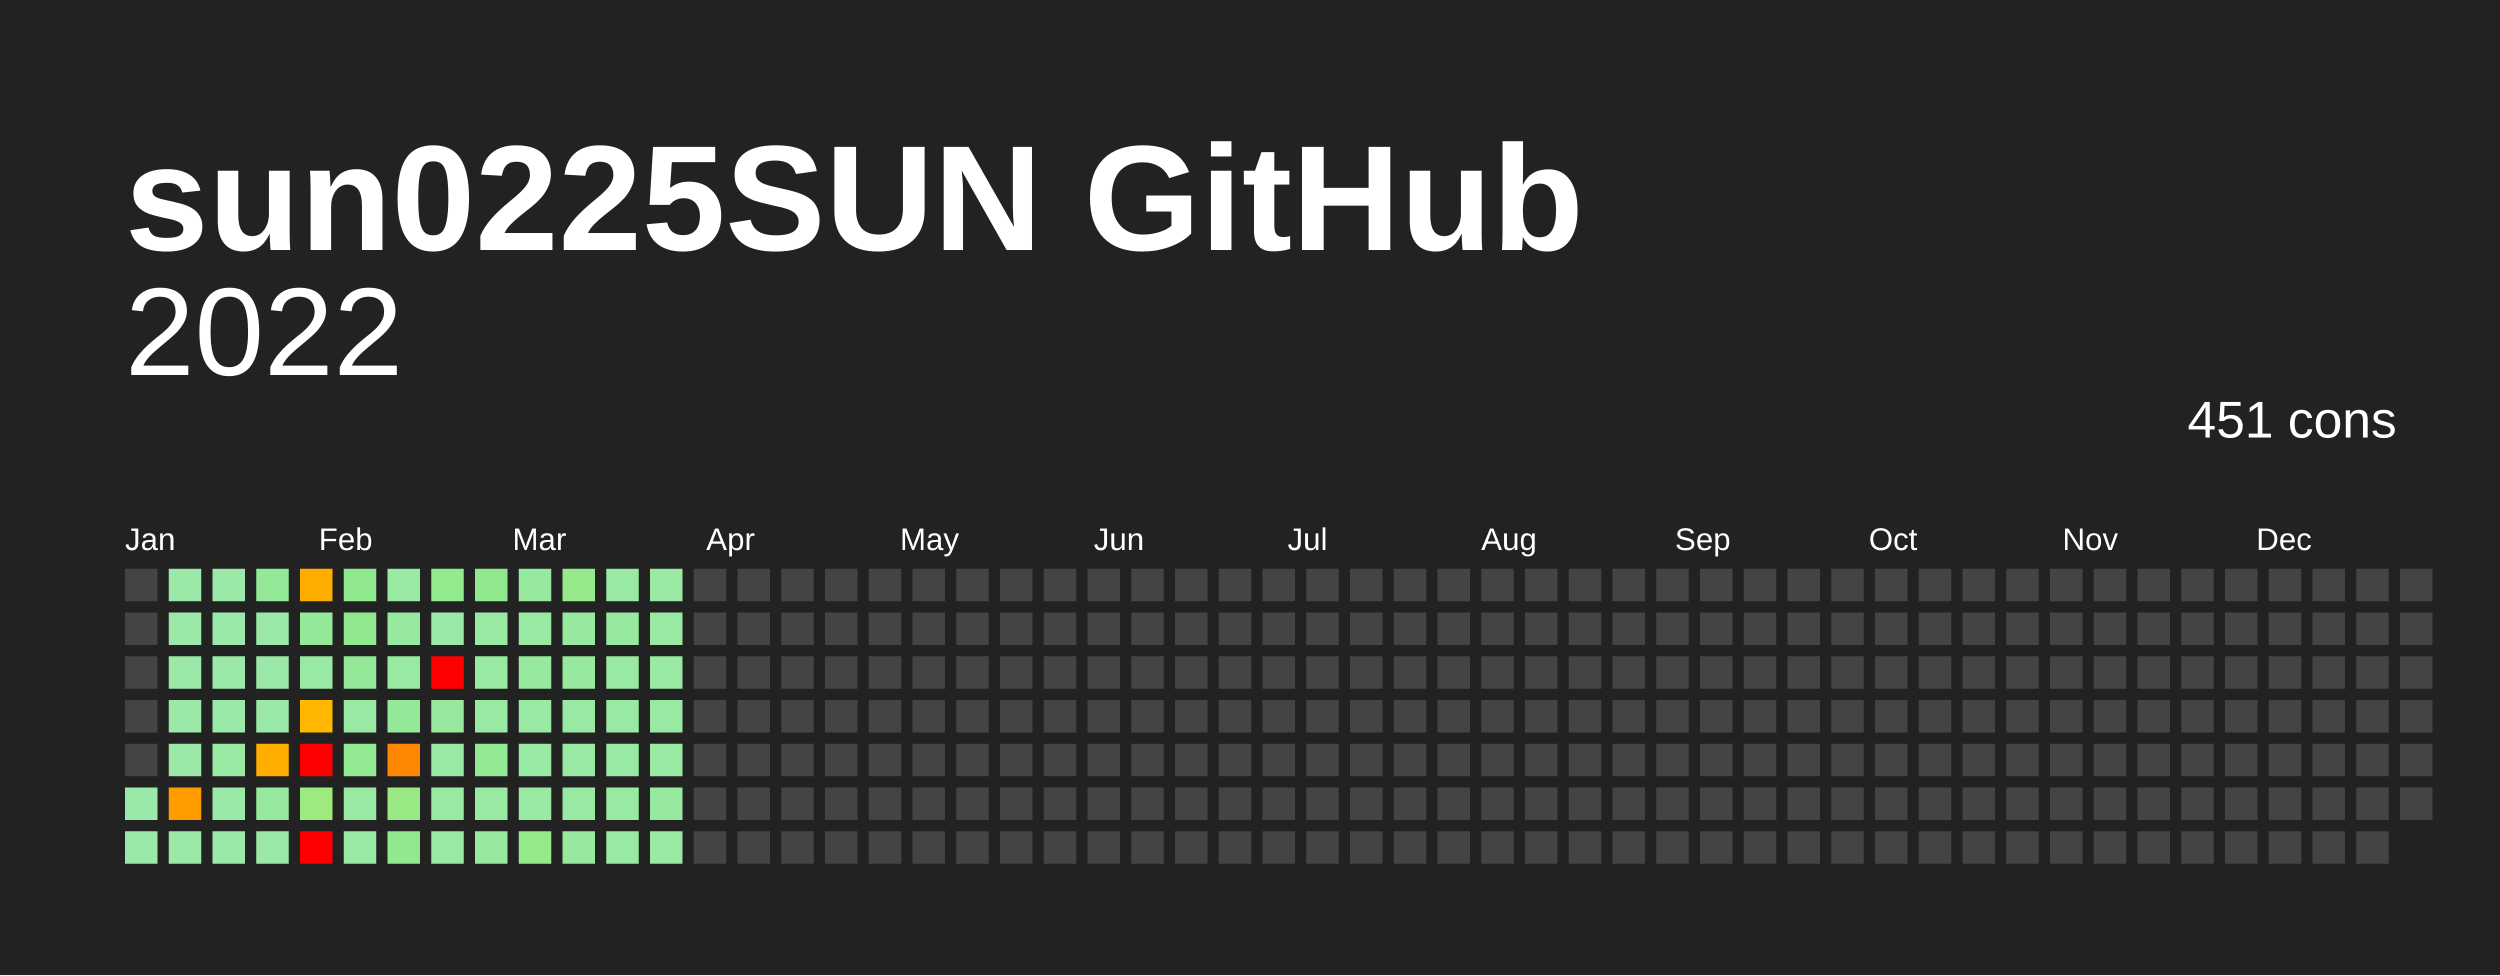
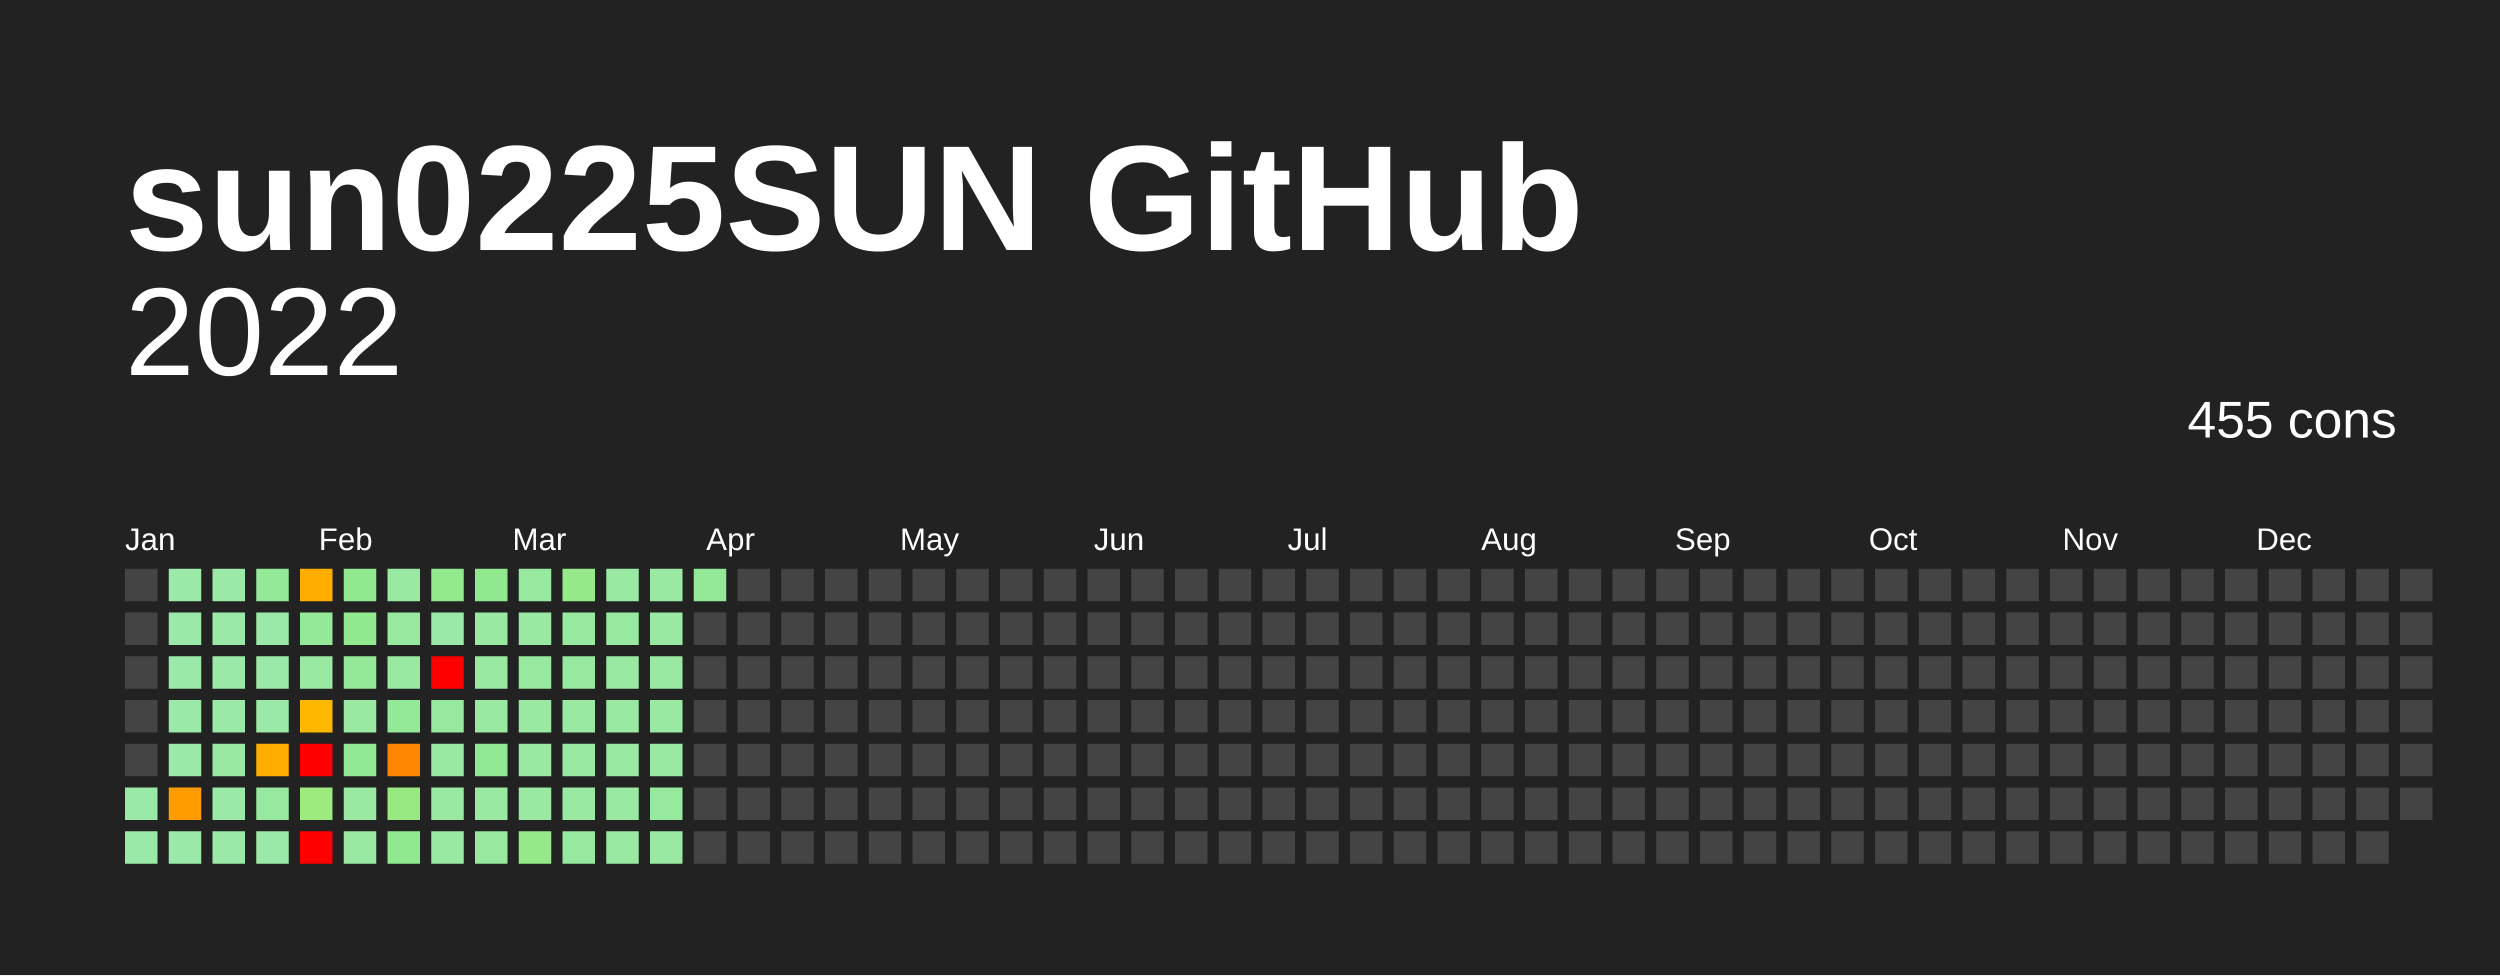
<svg xmlns="http://www.w3.org/2000/svg" baseProfile="full" height="78mm" version="1.1" viewBox="0,0,200,78" width="200mm">
  <defs />
  <rect fill="#222222" height="78" width="200" x="0" y="0" />
  <text fill="#FFFFFF" style="font-size:12px; font-family:Arial; font-weight:bold;" x="10" y="20">sun0225SUN GitHub</text>
  <text alignment-baseline="hanging" fill="#FFFFFF" style="font-size:10.0px; font-family:Arial;" x="10" y="30">2022</text>
-   <text alignment-baseline="hanging" fill="#FFFFFF" style="font-size:4.125px; font-family:Arial;" x="175" y="35">451 cons</text>
+   <text alignment-baseline="hanging" fill="#FFFFFF" style="font-size:4.125px; font-family:Arial;" x="175" y="35">455 cons</text>
  <text fill="#FFFFFF" style="font-size:2.5px; font-family:Arial" x="10.0" y="44">Jan</text>
  <text fill="#FFFFFF" style="font-size:2.5px; font-family:Arial" x="25.5" y="44">Feb</text>
  <text fill="#FFFFFF" style="font-size:2.5px; font-family:Arial" x="41.0" y="44">Mar</text>
  <text fill="#FFFFFF" style="font-size:2.5px; font-family:Arial" x="56.5" y="44">Apr</text>
  <text fill="#FFFFFF" style="font-size:2.5px; font-family:Arial" x="72.0" y="44">May</text>
  <text fill="#FFFFFF" style="font-size:2.5px; font-family:Arial" x="87.5" y="44">Jun</text>
  <text fill="#FFFFFF" style="font-size:2.5px; font-family:Arial" x="103.0" y="44">Jul</text>
  <text fill="#FFFFFF" style="font-size:2.5px; font-family:Arial" x="118.5" y="44">Aug</text>
  <text fill="#FFFFFF" style="font-size:2.5px; font-family:Arial" x="134.0" y="44">Sep</text>
  <text fill="#FFFFFF" style="font-size:2.5px; font-family:Arial" x="149.5" y="44">Oct</text>
  <text fill="#FFFFFF" style="font-size:2.5px; font-family:Arial" x="165.0" y="44">Nov</text>
  <text fill="#FFFFFF" style="font-size:2.5px; font-family:Arial" x="180.5" y="44">Dec</text>
  <rect fill="#444444" height="2.6" width="2.6" x="10.0" y="45.5" />
  <rect fill="#444444" height="2.6" width="2.6" x="10.0" y="49.0" />
  <rect fill="#444444" height="2.6" width="2.6" x="10.0" y="52.5" />
  <rect fill="#444444" height="2.6" width="2.6" x="10.0" y="56.0" />
  <rect fill="#444444" height="2.6" width="2.6" x="10.0" y="59.5" />
  <rect fill="#9be9a8" height="2.6" width="2.6" x="10.0" y="63.0" />
  <rect fill="#9be9a8" height="2.6" width="2.6" x="10.0" y="66.5" />
  <rect fill="#9be9a8" height="2.6" width="2.6" x="13.5" y="45.5" />
  <rect fill="#9be9a8" height="2.6" width="2.6" x="13.5" y="49.0" />
  <rect fill="#9be9a8" height="2.6" width="2.6" x="13.5" y="52.5" />
  <rect fill="#9be9a8" height="2.6" width="2.6" x="13.5" y="56.0" />
  <rect fill="#9be9a8" height="2.6" width="2.6" x="13.5" y="59.5" />
  <rect fill="#ff9d00" height="2.6" width="2.6" x="13.5" y="63.0" />
  <rect fill="#9be9a8" height="2.6" width="2.6" x="13.5" y="66.5" />
  <rect fill="#9be9a8" height="2.6" width="2.6" x="17.0" y="45.5" />
  <rect fill="#9be9a8" height="2.6" width="2.6" x="17.0" y="49.0" />
  <rect fill="#9be9a8" height="2.6" width="2.6" x="17.0" y="52.5" />
  <rect fill="#9be9a8" height="2.6" width="2.6" x="17.0" y="56.0" />
  <rect fill="#99e9a3" height="2.6" width="2.6" x="17.0" y="59.5" />
  <rect fill="#9be9a8" height="2.6" width="2.6" x="17.0" y="63.0" />
  <rect fill="#9be9a8" height="2.6" width="2.6" x="17.0" y="66.5" />
  <rect fill="#94e999" height="2.6" width="2.6" x="20.5" y="45.5" />
  <rect fill="#9be9a8" height="2.6" width="2.6" x="20.5" y="49.0" />
  <rect fill="#9be9a8" height="2.6" width="2.6" x="20.5" y="52.5" />
  <rect fill="#9be9a8" height="2.6" width="2.6" x="20.5" y="56.0" />
  <rect fill="#ffae00" height="2.6" width="2.6" x="20.5" y="59.5" />
  <rect fill="#96e99e" height="2.6" width="2.6" x="20.5" y="63.0" />
  <rect fill="#9be9a8" height="2.6" width="2.6" x="20.5" y="66.5" />
  <rect fill="#ffae00" height="2.6" width="2.6" x="24.0" y="45.5" />
  <rect fill="#94e999" height="2.6" width="2.6" x="24.0" y="49.0" />
  <rect fill="#99e9a3" height="2.6" width="2.6" x="24.0" y="52.5" />
  <rect fill="#ffb700" height="2.6" width="2.6" x="24.0" y="56.0" />
  <rect fill="red" height="2.6" width="2.6" x="24.0" y="59.5" />
  <rect fill="#9dea7e" height="2.6" width="2.6" x="24.0" y="63.0" />
  <rect fill="red" height="2.6" width="2.6" x="24.0" y="66.5" />
  <rect fill="#91e98f" height="2.6" width="2.6" x="27.5" y="45.5" />
  <rect fill="#91e98f" height="2.6" width="2.6" x="27.5" y="49.0" />
  <rect fill="#94e999" height="2.6" width="2.6" x="27.5" y="52.5" />
  <rect fill="#99e9a3" height="2.6" width="2.6" x="27.5" y="56.0" />
  <rect fill="#92e993" height="2.6" width="2.6" x="27.5" y="59.5" />
  <rect fill="#99e9a3" height="2.6" width="2.6" x="27.5" y="63.0" />
  <rect fill="#99e9a3" height="2.6" width="2.6" x="27.5" y="66.5" />
  <rect fill="#99e9a3" height="2.6" width="2.6" x="31.0" y="45.5" />
  <rect fill="#96e99e" height="2.6" width="2.6" x="31.0" y="49.0" />
  <rect fill="#99e9a3" height="2.6" width="2.6" x="31.0" y="52.5" />
  <rect fill="#94e999" height="2.6" width="2.6" x="31.0" y="56.0" />
  <rect fill="#ff8600" height="2.6" width="2.6" x="31.0" y="59.5" />
  <rect fill="#99e983" height="2.6" width="2.6" x="31.0" y="63.0" />
  <rect fill="#91e98f" height="2.6" width="2.6" x="31.0" y="66.5" />
  <rect fill="#93e98d" height="2.6" width="2.6" x="34.5" y="45.5" />
  <rect fill="#9be9a8" height="2.6" width="2.6" x="34.5" y="49.0" />
  <rect fill="red" height="2.6" width="2.6" x="34.5" y="52.5" />
  <rect fill="#96e99e" height="2.6" width="2.6" x="34.5" y="56.0" />
  <rect fill="#99e9a3" height="2.6" width="2.6" x="34.5" y="59.5" />
  <rect fill="#99e9a3" height="2.6" width="2.6" x="34.5" y="63.0" />
  <rect fill="#99e9a3" height="2.6" width="2.6" x="34.5" y="66.5" />
  <rect fill="#91e98f" height="2.6" width="2.6" x="38.0" y="45.5" />
  <rect fill="#99e9a3" height="2.6" width="2.6" x="38.0" y="49.0" />
  <rect fill="#99e9a3" height="2.6" width="2.6" x="38.0" y="52.5" />
  <rect fill="#99e9a3" height="2.6" width="2.6" x="38.0" y="56.0" />
  <rect fill="#92e993" height="2.6" width="2.6" x="38.0" y="59.5" />
  <rect fill="#99e9a3" height="2.6" width="2.6" x="38.0" y="63.0" />
  <rect fill="#96e99e" height="2.6" width="2.6" x="38.0" y="66.5" />
  <rect fill="#96e99e" height="2.6" width="2.6" x="41.5" y="45.5" />
  <rect fill="#99e9a3" height="2.6" width="2.6" x="41.5" y="49.0" />
  <rect fill="#96e99e" height="2.6" width="2.6" x="41.5" y="52.5" />
  <rect fill="#99e9a3" height="2.6" width="2.6" x="41.5" y="56.0" />
  <rect fill="#99e9a3" height="2.6" width="2.6" x="41.5" y="59.5" />
  <rect fill="#99e9a3" height="2.6" width="2.6" x="41.5" y="63.0" />
  <rect fill="#95e988" height="2.6" width="2.6" x="41.5" y="66.5" />
  <rect fill="#95e988" height="2.6" width="2.6" x="45.0" y="45.5" />
  <rect fill="#96e99e" height="2.6" width="2.6" x="45.0" y="49.0" />
  <rect fill="#96e99e" height="2.6" width="2.6" x="45.0" y="52.5" />
  <rect fill="#99e9a3" height="2.6" width="2.6" x="45.0" y="56.0" />
  <rect fill="#99e9a3" height="2.6" width="2.6" x="45.0" y="59.5" />
  <rect fill="#99e9a3" height="2.6" width="2.6" x="45.0" y="63.0" />
  <rect fill="#96e99e" height="2.6" width="2.6" x="45.0" y="66.5" />
  <rect fill="#99e9a3" height="2.6" width="2.6" x="48.5" y="45.5" />
  <rect fill="#96e99e" height="2.6" width="2.6" x="48.5" y="49.0" />
  <rect fill="#99e9a3" height="2.6" width="2.6" x="48.5" y="52.5" />
  <rect fill="#99e9a3" height="2.6" width="2.6" x="48.5" y="56.0" />
  <rect fill="#99e9a3" height="2.6" width="2.6" x="48.5" y="59.5" />
  <rect fill="#99e9a3" height="2.6" width="2.6" x="48.5" y="63.0" />
  <rect fill="#99e9a3" height="2.6" width="2.6" x="48.5" y="66.5" />
  <rect fill="#99e9a3" height="2.6" width="2.6" x="52.0" y="45.5" />
  <rect fill="#99e9a3" height="2.6" width="2.6" x="52.0" y="49.0" />
  <rect fill="#99e9a3" height="2.6" width="2.6" x="52.0" y="52.5" />
  <rect fill="#99e9a3" height="2.6" width="2.6" x="52.0" y="56.0" />
  <rect fill="#99e9a3" height="2.6" width="2.6" x="52.0" y="59.5" />
  <rect fill="#96e99e" height="2.6" width="2.6" x="52.0" y="63.0" />
  <rect fill="#99e9a3" height="2.6" width="2.6" x="52.0" y="66.5" />
-   <rect fill="#444444" height="2.6" width="2.6" x="55.5" y="45.5" />
+   <rect fill="#94e999" height="2.6" width="2.6" x="55.5" y="45.5" />
  <rect fill="#444444" height="2.6" width="2.6" x="55.5" y="49.0" />
  <rect fill="#444444" height="2.6" width="2.6" x="55.5" y="52.5" />
  <rect fill="#444444" height="2.6" width="2.6" x="55.5" y="56.0" />
  <rect fill="#444444" height="2.6" width="2.6" x="55.5" y="59.5" />
  <rect fill="#444444" height="2.6" width="2.6" x="55.5" y="63.0" />
  <rect fill="#444444" height="2.6" width="2.6" x="55.5" y="66.5" />
  <rect fill="#444444" height="2.6" width="2.6" x="59.0" y="45.5" />
  <rect fill="#444444" height="2.6" width="2.6" x="59.0" y="49.0" />
  <rect fill="#444444" height="2.6" width="2.6" x="59.0" y="52.5" />
  <rect fill="#444444" height="2.6" width="2.6" x="59.0" y="56.0" />
  <rect fill="#444444" height="2.6" width="2.6" x="59.0" y="59.5" />
  <rect fill="#444444" height="2.6" width="2.6" x="59.0" y="63.0" />
  <rect fill="#444444" height="2.6" width="2.6" x="59.0" y="66.5" />
  <rect fill="#444444" height="2.6" width="2.6" x="62.5" y="45.5" />
  <rect fill="#444444" height="2.6" width="2.6" x="62.5" y="49.0" />
  <rect fill="#444444" height="2.6" width="2.6" x="62.5" y="52.5" />
  <rect fill="#444444" height="2.6" width="2.6" x="62.5" y="56.0" />
  <rect fill="#444444" height="2.6" width="2.6" x="62.5" y="59.5" />
  <rect fill="#444444" height="2.6" width="2.6" x="62.5" y="63.0" />
  <rect fill="#444444" height="2.6" width="2.6" x="62.5" y="66.5" />
  <rect fill="#444444" height="2.6" width="2.6" x="66.0" y="45.5" />
  <rect fill="#444444" height="2.6" width="2.6" x="66.0" y="49.0" />
  <rect fill="#444444" height="2.6" width="2.6" x="66.0" y="52.5" />
  <rect fill="#444444" height="2.6" width="2.6" x="66.0" y="56.0" />
  <rect fill="#444444" height="2.6" width="2.6" x="66.0" y="59.5" />
  <rect fill="#444444" height="2.6" width="2.6" x="66.0" y="63.0" />
  <rect fill="#444444" height="2.6" width="2.6" x="66.0" y="66.5" />
  <rect fill="#444444" height="2.6" width="2.6" x="69.5" y="45.5" />
  <rect fill="#444444" height="2.6" width="2.6" x="69.5" y="49.0" />
  <rect fill="#444444" height="2.6" width="2.6" x="69.5" y="52.5" />
  <rect fill="#444444" height="2.6" width="2.6" x="69.5" y="56.0" />
  <rect fill="#444444" height="2.6" width="2.6" x="69.5" y="59.5" />
  <rect fill="#444444" height="2.6" width="2.6" x="69.5" y="63.0" />
  <rect fill="#444444" height="2.6" width="2.6" x="69.5" y="66.5" />
  <rect fill="#444444" height="2.6" width="2.6" x="73.0" y="45.5" />
  <rect fill="#444444" height="2.6" width="2.6" x="73.0" y="49.0" />
  <rect fill="#444444" height="2.6" width="2.6" x="73.0" y="52.5" />
  <rect fill="#444444" height="2.6" width="2.6" x="73.0" y="56.0" />
  <rect fill="#444444" height="2.6" width="2.6" x="73.0" y="59.5" />
  <rect fill="#444444" height="2.6" width="2.6" x="73.0" y="63.0" />
  <rect fill="#444444" height="2.6" width="2.6" x="73.0" y="66.5" />
  <rect fill="#444444" height="2.6" width="2.6" x="76.5" y="45.5" />
  <rect fill="#444444" height="2.6" width="2.6" x="76.5" y="49.0" />
  <rect fill="#444444" height="2.6" width="2.6" x="76.5" y="52.5" />
  <rect fill="#444444" height="2.6" width="2.6" x="76.5" y="56.0" />
  <rect fill="#444444" height="2.6" width="2.6" x="76.5" y="59.5" />
  <rect fill="#444444" height="2.6" width="2.6" x="76.5" y="63.0" />
  <rect fill="#444444" height="2.6" width="2.6" x="76.5" y="66.5" />
  <rect fill="#444444" height="2.6" width="2.6" x="80.0" y="45.5" />
  <rect fill="#444444" height="2.6" width="2.6" x="80.0" y="49.0" />
  <rect fill="#444444" height="2.6" width="2.6" x="80.0" y="52.5" />
  <rect fill="#444444" height="2.6" width="2.6" x="80.0" y="56.0" />
  <rect fill="#444444" height="2.6" width="2.6" x="80.0" y="59.5" />
  <rect fill="#444444" height="2.6" width="2.6" x="80.0" y="63.0" />
  <rect fill="#444444" height="2.6" width="2.6" x="80.0" y="66.5" />
  <rect fill="#444444" height="2.6" width="2.6" x="83.5" y="45.5" />
  <rect fill="#444444" height="2.6" width="2.6" x="83.5" y="49.0" />
  <rect fill="#444444" height="2.6" width="2.6" x="83.5" y="52.5" />
  <rect fill="#444444" height="2.6" width="2.6" x="83.5" y="56.0" />
  <rect fill="#444444" height="2.6" width="2.6" x="83.5" y="59.5" />
  <rect fill="#444444" height="2.6" width="2.6" x="83.5" y="63.0" />
  <rect fill="#444444" height="2.6" width="2.6" x="83.5" y="66.5" />
  <rect fill="#444444" height="2.6" width="2.6" x="87.0" y="45.5" />
  <rect fill="#444444" height="2.6" width="2.6" x="87.0" y="49.0" />
  <rect fill="#444444" height="2.6" width="2.6" x="87.0" y="52.5" />
  <rect fill="#444444" height="2.6" width="2.6" x="87.0" y="56.0" />
  <rect fill="#444444" height="2.6" width="2.6" x="87.0" y="59.5" />
  <rect fill="#444444" height="2.6" width="2.6" x="87.0" y="63.0" />
  <rect fill="#444444" height="2.6" width="2.6" x="87.0" y="66.5" />
  <rect fill="#444444" height="2.6" width="2.6" x="90.5" y="45.5" />
  <rect fill="#444444" height="2.6" width="2.6" x="90.5" y="49.0" />
  <rect fill="#444444" height="2.6" width="2.6" x="90.5" y="52.5" />
  <rect fill="#444444" height="2.6" width="2.6" x="90.5" y="56.0" />
  <rect fill="#444444" height="2.6" width="2.6" x="90.5" y="59.5" />
  <rect fill="#444444" height="2.6" width="2.6" x="90.5" y="63.0" />
  <rect fill="#444444" height="2.6" width="2.6" x="90.5" y="66.5" />
  <rect fill="#444444" height="2.6" width="2.6" x="94.0" y="45.5" />
  <rect fill="#444444" height="2.6" width="2.6" x="94.0" y="49.0" />
  <rect fill="#444444" height="2.6" width="2.6" x="94.0" y="52.5" />
  <rect fill="#444444" height="2.6" width="2.6" x="94.0" y="56.0" />
  <rect fill="#444444" height="2.6" width="2.6" x="94.0" y="59.5" />
  <rect fill="#444444" height="2.6" width="2.6" x="94.0" y="63.0" />
  <rect fill="#444444" height="2.6" width="2.6" x="94.0" y="66.5" />
  <rect fill="#444444" height="2.6" width="2.6" x="97.5" y="45.5" />
  <rect fill="#444444" height="2.6" width="2.6" x="97.5" y="49.0" />
  <rect fill="#444444" height="2.6" width="2.6" x="97.5" y="52.5" />
  <rect fill="#444444" height="2.6" width="2.6" x="97.5" y="56.0" />
  <rect fill="#444444" height="2.6" width="2.6" x="97.5" y="59.5" />
  <rect fill="#444444" height="2.6" width="2.6" x="97.5" y="63.0" />
  <rect fill="#444444" height="2.6" width="2.6" x="97.5" y="66.5" />
  <rect fill="#444444" height="2.6" width="2.6" x="101.0" y="45.5" />
  <rect fill="#444444" height="2.6" width="2.6" x="101.0" y="49.0" />
  <rect fill="#444444" height="2.6" width="2.6" x="101.0" y="52.5" />
  <rect fill="#444444" height="2.6" width="2.6" x="101.0" y="56.0" />
  <rect fill="#444444" height="2.6" width="2.6" x="101.0" y="59.5" />
  <rect fill="#444444" height="2.6" width="2.6" x="101.0" y="63.0" />
  <rect fill="#444444" height="2.6" width="2.6" x="101.0" y="66.5" />
  <rect fill="#444444" height="2.6" width="2.6" x="104.5" y="45.5" />
  <rect fill="#444444" height="2.6" width="2.6" x="104.5" y="49.0" />
  <rect fill="#444444" height="2.6" width="2.6" x="104.5" y="52.5" />
  <rect fill="#444444" height="2.6" width="2.6" x="104.5" y="56.0" />
  <rect fill="#444444" height="2.6" width="2.6" x="104.5" y="59.5" />
  <rect fill="#444444" height="2.6" width="2.6" x="104.5" y="63.0" />
  <rect fill="#444444" height="2.6" width="2.6" x="104.5" y="66.5" />
  <rect fill="#444444" height="2.6" width="2.6" x="108.0" y="45.5" />
  <rect fill="#444444" height="2.6" width="2.6" x="108.0" y="49.0" />
  <rect fill="#444444" height="2.6" width="2.6" x="108.0" y="52.5" />
  <rect fill="#444444" height="2.6" width="2.6" x="108.0" y="56.0" />
  <rect fill="#444444" height="2.6" width="2.6" x="108.0" y="59.5" />
  <rect fill="#444444" height="2.6" width="2.6" x="108.0" y="63.0" />
  <rect fill="#444444" height="2.6" width="2.6" x="108.0" y="66.5" />
  <rect fill="#444444" height="2.6" width="2.6" x="111.5" y="45.5" />
  <rect fill="#444444" height="2.6" width="2.6" x="111.5" y="49.0" />
  <rect fill="#444444" height="2.6" width="2.6" x="111.5" y="52.5" />
  <rect fill="#444444" height="2.6" width="2.6" x="111.5" y="56.0" />
  <rect fill="#444444" height="2.6" width="2.6" x="111.5" y="59.5" />
  <rect fill="#444444" height="2.6" width="2.6" x="111.5" y="63.0" />
  <rect fill="#444444" height="2.6" width="2.6" x="111.5" y="66.5" />
  <rect fill="#444444" height="2.6" width="2.6" x="115.0" y="45.5" />
  <rect fill="#444444" height="2.6" width="2.6" x="115.0" y="49.0" />
  <rect fill="#444444" height="2.6" width="2.6" x="115.0" y="52.5" />
  <rect fill="#444444" height="2.6" width="2.6" x="115.0" y="56.0" />
  <rect fill="#444444" height="2.6" width="2.6" x="115.0" y="59.5" />
  <rect fill="#444444" height="2.6" width="2.6" x="115.0" y="63.0" />
  <rect fill="#444444" height="2.6" width="2.6" x="115.0" y="66.5" />
  <rect fill="#444444" height="2.6" width="2.6" x="118.5" y="45.5" />
  <rect fill="#444444" height="2.6" width="2.6" x="118.5" y="49.0" />
  <rect fill="#444444" height="2.6" width="2.6" x="118.5" y="52.5" />
  <rect fill="#444444" height="2.6" width="2.6" x="118.5" y="56.0" />
  <rect fill="#444444" height="2.6" width="2.6" x="118.5" y="59.5" />
  <rect fill="#444444" height="2.6" width="2.6" x="118.5" y="63.0" />
  <rect fill="#444444" height="2.6" width="2.6" x="118.5" y="66.5" />
  <rect fill="#444444" height="2.6" width="2.6" x="122.0" y="45.5" />
  <rect fill="#444444" height="2.6" width="2.6" x="122.0" y="49.0" />
  <rect fill="#444444" height="2.6" width="2.6" x="122.0" y="52.5" />
  <rect fill="#444444" height="2.6" width="2.6" x="122.0" y="56.0" />
  <rect fill="#444444" height="2.6" width="2.6" x="122.0" y="59.5" />
  <rect fill="#444444" height="2.6" width="2.6" x="122.0" y="63.0" />
  <rect fill="#444444" height="2.6" width="2.6" x="122.0" y="66.5" />
  <rect fill="#444444" height="2.6" width="2.6" x="125.5" y="45.5" />
  <rect fill="#444444" height="2.6" width="2.6" x="125.5" y="49.0" />
  <rect fill="#444444" height="2.6" width="2.6" x="125.5" y="52.5" />
  <rect fill="#444444" height="2.6" width="2.6" x="125.5" y="56.0" />
  <rect fill="#444444" height="2.6" width="2.6" x="125.5" y="59.5" />
  <rect fill="#444444" height="2.6" width="2.6" x="125.5" y="63.0" />
  <rect fill="#444444" height="2.6" width="2.6" x="125.5" y="66.5" />
  <rect fill="#444444" height="2.6" width="2.6" x="129.0" y="45.5" />
  <rect fill="#444444" height="2.6" width="2.6" x="129.0" y="49.0" />
  <rect fill="#444444" height="2.6" width="2.6" x="129.0" y="52.5" />
  <rect fill="#444444" height="2.6" width="2.6" x="129.0" y="56.0" />
  <rect fill="#444444" height="2.6" width="2.6" x="129.0" y="59.5" />
  <rect fill="#444444" height="2.6" width="2.6" x="129.0" y="63.0" />
  <rect fill="#444444" height="2.6" width="2.6" x="129.0" y="66.5" />
  <rect fill="#444444" height="2.6" width="2.6" x="132.5" y="45.5" />
  <rect fill="#444444" height="2.6" width="2.6" x="132.5" y="49.0" />
  <rect fill="#444444" height="2.6" width="2.6" x="132.5" y="52.5" />
  <rect fill="#444444" height="2.6" width="2.6" x="132.5" y="56.0" />
  <rect fill="#444444" height="2.6" width="2.6" x="132.5" y="59.5" />
  <rect fill="#444444" height="2.6" width="2.6" x="132.5" y="63.0" />
  <rect fill="#444444" height="2.6" width="2.6" x="132.5" y="66.5" />
  <rect fill="#444444" height="2.6" width="2.6" x="136.0" y="45.5" />
  <rect fill="#444444" height="2.6" width="2.6" x="136.0" y="49.0" />
  <rect fill="#444444" height="2.6" width="2.6" x="136.0" y="52.5" />
  <rect fill="#444444" height="2.6" width="2.6" x="136.0" y="56.0" />
  <rect fill="#444444" height="2.6" width="2.6" x="136.0" y="59.5" />
  <rect fill="#444444" height="2.6" width="2.6" x="136.0" y="63.0" />
  <rect fill="#444444" height="2.6" width="2.6" x="136.0" y="66.5" />
  <rect fill="#444444" height="2.6" width="2.6" x="139.5" y="45.5" />
  <rect fill="#444444" height="2.6" width="2.6" x="139.5" y="49.0" />
  <rect fill="#444444" height="2.6" width="2.6" x="139.5" y="52.5" />
  <rect fill="#444444" height="2.6" width="2.6" x="139.5" y="56.0" />
  <rect fill="#444444" height="2.6" width="2.6" x="139.5" y="59.5" />
  <rect fill="#444444" height="2.6" width="2.6" x="139.5" y="63.0" />
  <rect fill="#444444" height="2.6" width="2.6" x="139.5" y="66.5" />
  <rect fill="#444444" height="2.6" width="2.6" x="143.0" y="45.5" />
  <rect fill="#444444" height="2.6" width="2.6" x="143.0" y="49.0" />
  <rect fill="#444444" height="2.6" width="2.6" x="143.0" y="52.5" />
  <rect fill="#444444" height="2.6" width="2.6" x="143.0" y="56.0" />
  <rect fill="#444444" height="2.6" width="2.6" x="143.0" y="59.5" />
  <rect fill="#444444" height="2.6" width="2.6" x="143.0" y="63.0" />
  <rect fill="#444444" height="2.6" width="2.6" x="143.0" y="66.5" />
  <rect fill="#444444" height="2.6" width="2.6" x="146.5" y="45.5" />
  <rect fill="#444444" height="2.6" width="2.6" x="146.5" y="49.0" />
  <rect fill="#444444" height="2.6" width="2.6" x="146.5" y="52.5" />
  <rect fill="#444444" height="2.6" width="2.6" x="146.5" y="56.0" />
  <rect fill="#444444" height="2.6" width="2.6" x="146.5" y="59.5" />
  <rect fill="#444444" height="2.6" width="2.6" x="146.5" y="63.0" />
  <rect fill="#444444" height="2.6" width="2.6" x="146.5" y="66.5" />
  <rect fill="#444444" height="2.6" width="2.6" x="150.0" y="45.5" />
  <rect fill="#444444" height="2.6" width="2.6" x="150.0" y="49.0" />
  <rect fill="#444444" height="2.6" width="2.6" x="150.0" y="52.5" />
  <rect fill="#444444" height="2.6" width="2.6" x="150.0" y="56.0" />
  <rect fill="#444444" height="2.6" width="2.6" x="150.0" y="59.5" />
  <rect fill="#444444" height="2.6" width="2.6" x="150.0" y="63.0" />
  <rect fill="#444444" height="2.6" width="2.6" x="150.0" y="66.5" />
  <rect fill="#444444" height="2.6" width="2.6" x="153.5" y="45.5" />
  <rect fill="#444444" height="2.6" width="2.6" x="153.5" y="49.0" />
  <rect fill="#444444" height="2.6" width="2.6" x="153.5" y="52.5" />
  <rect fill="#444444" height="2.6" width="2.6" x="153.5" y="56.0" />
  <rect fill="#444444" height="2.6" width="2.6" x="153.5" y="59.5" />
  <rect fill="#444444" height="2.6" width="2.6" x="153.5" y="63.0" />
  <rect fill="#444444" height="2.6" width="2.6" x="153.5" y="66.5" />
  <rect fill="#444444" height="2.6" width="2.6" x="157.0" y="45.5" />
  <rect fill="#444444" height="2.6" width="2.6" x="157.0" y="49.0" />
  <rect fill="#444444" height="2.6" width="2.6" x="157.0" y="52.5" />
  <rect fill="#444444" height="2.6" width="2.6" x="157.0" y="56.0" />
  <rect fill="#444444" height="2.6" width="2.6" x="157.0" y="59.5" />
  <rect fill="#444444" height="2.6" width="2.6" x="157.0" y="63.0" />
  <rect fill="#444444" height="2.6" width="2.6" x="157.0" y="66.5" />
  <rect fill="#444444" height="2.6" width="2.6" x="160.5" y="45.5" />
  <rect fill="#444444" height="2.6" width="2.6" x="160.5" y="49.0" />
  <rect fill="#444444" height="2.6" width="2.6" x="160.5" y="52.5" />
  <rect fill="#444444" height="2.6" width="2.6" x="160.5" y="56.0" />
  <rect fill="#444444" height="2.6" width="2.6" x="160.5" y="59.5" />
  <rect fill="#444444" height="2.6" width="2.6" x="160.5" y="63.0" />
  <rect fill="#444444" height="2.6" width="2.6" x="160.5" y="66.5" />
  <rect fill="#444444" height="2.6" width="2.6" x="164.0" y="45.5" />
  <rect fill="#444444" height="2.6" width="2.6" x="164.0" y="49.0" />
  <rect fill="#444444" height="2.6" width="2.6" x="164.0" y="52.5" />
  <rect fill="#444444" height="2.6" width="2.6" x="164.0" y="56.0" />
  <rect fill="#444444" height="2.6" width="2.6" x="164.0" y="59.5" />
  <rect fill="#444444" height="2.6" width="2.6" x="164.0" y="63.0" />
  <rect fill="#444444" height="2.6" width="2.6" x="164.0" y="66.5" />
  <rect fill="#444444" height="2.6" width="2.6" x="167.5" y="45.5" />
  <rect fill="#444444" height="2.6" width="2.6" x="167.5" y="49.0" />
  <rect fill="#444444" height="2.6" width="2.6" x="167.5" y="52.5" />
  <rect fill="#444444" height="2.6" width="2.6" x="167.5" y="56.0" />
  <rect fill="#444444" height="2.6" width="2.6" x="167.5" y="59.5" />
  <rect fill="#444444" height="2.6" width="2.6" x="167.5" y="63.0" />
  <rect fill="#444444" height="2.6" width="2.6" x="167.5" y="66.5" />
  <rect fill="#444444" height="2.6" width="2.6" x="171.0" y="45.5" />
  <rect fill="#444444" height="2.6" width="2.6" x="171.0" y="49.0" />
  <rect fill="#444444" height="2.6" width="2.6" x="171.0" y="52.5" />
  <rect fill="#444444" height="2.6" width="2.6" x="171.0" y="56.0" />
  <rect fill="#444444" height="2.6" width="2.6" x="171.0" y="59.5" />
  <rect fill="#444444" height="2.6" width="2.6" x="171.0" y="63.0" />
  <rect fill="#444444" height="2.6" width="2.6" x="171.0" y="66.5" />
  <rect fill="#444444" height="2.6" width="2.6" x="174.5" y="45.5" />
  <rect fill="#444444" height="2.6" width="2.6" x="174.5" y="49.0" />
  <rect fill="#444444" height="2.6" width="2.6" x="174.5" y="52.5" />
  <rect fill="#444444" height="2.6" width="2.6" x="174.5" y="56.0" />
  <rect fill="#444444" height="2.6" width="2.6" x="174.5" y="59.5" />
  <rect fill="#444444" height="2.6" width="2.6" x="174.5" y="63.0" />
  <rect fill="#444444" height="2.6" width="2.6" x="174.5" y="66.5" />
  <rect fill="#444444" height="2.6" width="2.6" x="178.0" y="45.5" />
  <rect fill="#444444" height="2.6" width="2.6" x="178.0" y="49.0" />
  <rect fill="#444444" height="2.6" width="2.6" x="178.0" y="52.5" />
  <rect fill="#444444" height="2.6" width="2.6" x="178.0" y="56.0" />
  <rect fill="#444444" height="2.6" width="2.6" x="178.0" y="59.5" />
  <rect fill="#444444" height="2.6" width="2.6" x="178.0" y="63.0" />
  <rect fill="#444444" height="2.6" width="2.6" x="178.0" y="66.5" />
  <rect fill="#444444" height="2.6" width="2.6" x="181.5" y="45.5" />
  <rect fill="#444444" height="2.6" width="2.6" x="181.5" y="49.0" />
  <rect fill="#444444" height="2.6" width="2.6" x="181.5" y="52.5" />
  <rect fill="#444444" height="2.6" width="2.6" x="181.5" y="56.0" />
  <rect fill="#444444" height="2.6" width="2.6" x="181.5" y="59.5" />
  <rect fill="#444444" height="2.6" width="2.6" x="181.5" y="63.0" />
  <rect fill="#444444" height="2.6" width="2.6" x="181.5" y="66.5" />
  <rect fill="#444444" height="2.6" width="2.6" x="185.0" y="45.5" />
  <rect fill="#444444" height="2.6" width="2.6" x="185.0" y="49.0" />
  <rect fill="#444444" height="2.6" width="2.6" x="185.0" y="52.5" />
  <rect fill="#444444" height="2.6" width="2.6" x="185.0" y="56.0" />
  <rect fill="#444444" height="2.6" width="2.6" x="185.0" y="59.5" />
  <rect fill="#444444" height="2.6" width="2.6" x="185.0" y="63.0" />
  <rect fill="#444444" height="2.6" width="2.6" x="185.0" y="66.5" />
  <rect fill="#444444" height="2.6" width="2.6" x="188.5" y="45.5" />
  <rect fill="#444444" height="2.6" width="2.6" x="188.5" y="49.0" />
  <rect fill="#444444" height="2.6" width="2.6" x="188.5" y="52.5" />
  <rect fill="#444444" height="2.6" width="2.6" x="188.5" y="56.0" />
  <rect fill="#444444" height="2.6" width="2.6" x="188.5" y="59.5" />
  <rect fill="#444444" height="2.6" width="2.6" x="188.5" y="63.0" />
  <rect fill="#444444" height="2.6" width="2.6" x="188.5" y="66.5" />
  <rect fill="#444444" height="2.6" width="2.6" x="192.0" y="45.5" />
  <rect fill="#444444" height="2.6" width="2.6" x="192.0" y="49.0" />
  <rect fill="#444444" height="2.6" width="2.6" x="192.0" y="52.5" />
  <rect fill="#444444" height="2.6" width="2.6" x="192.0" y="56.0" />
  <rect fill="#444444" height="2.6" width="2.6" x="192.0" y="59.5" />
  <rect fill="#444444" height="2.6" width="2.6" x="192.0" y="63.0" />
</svg>
